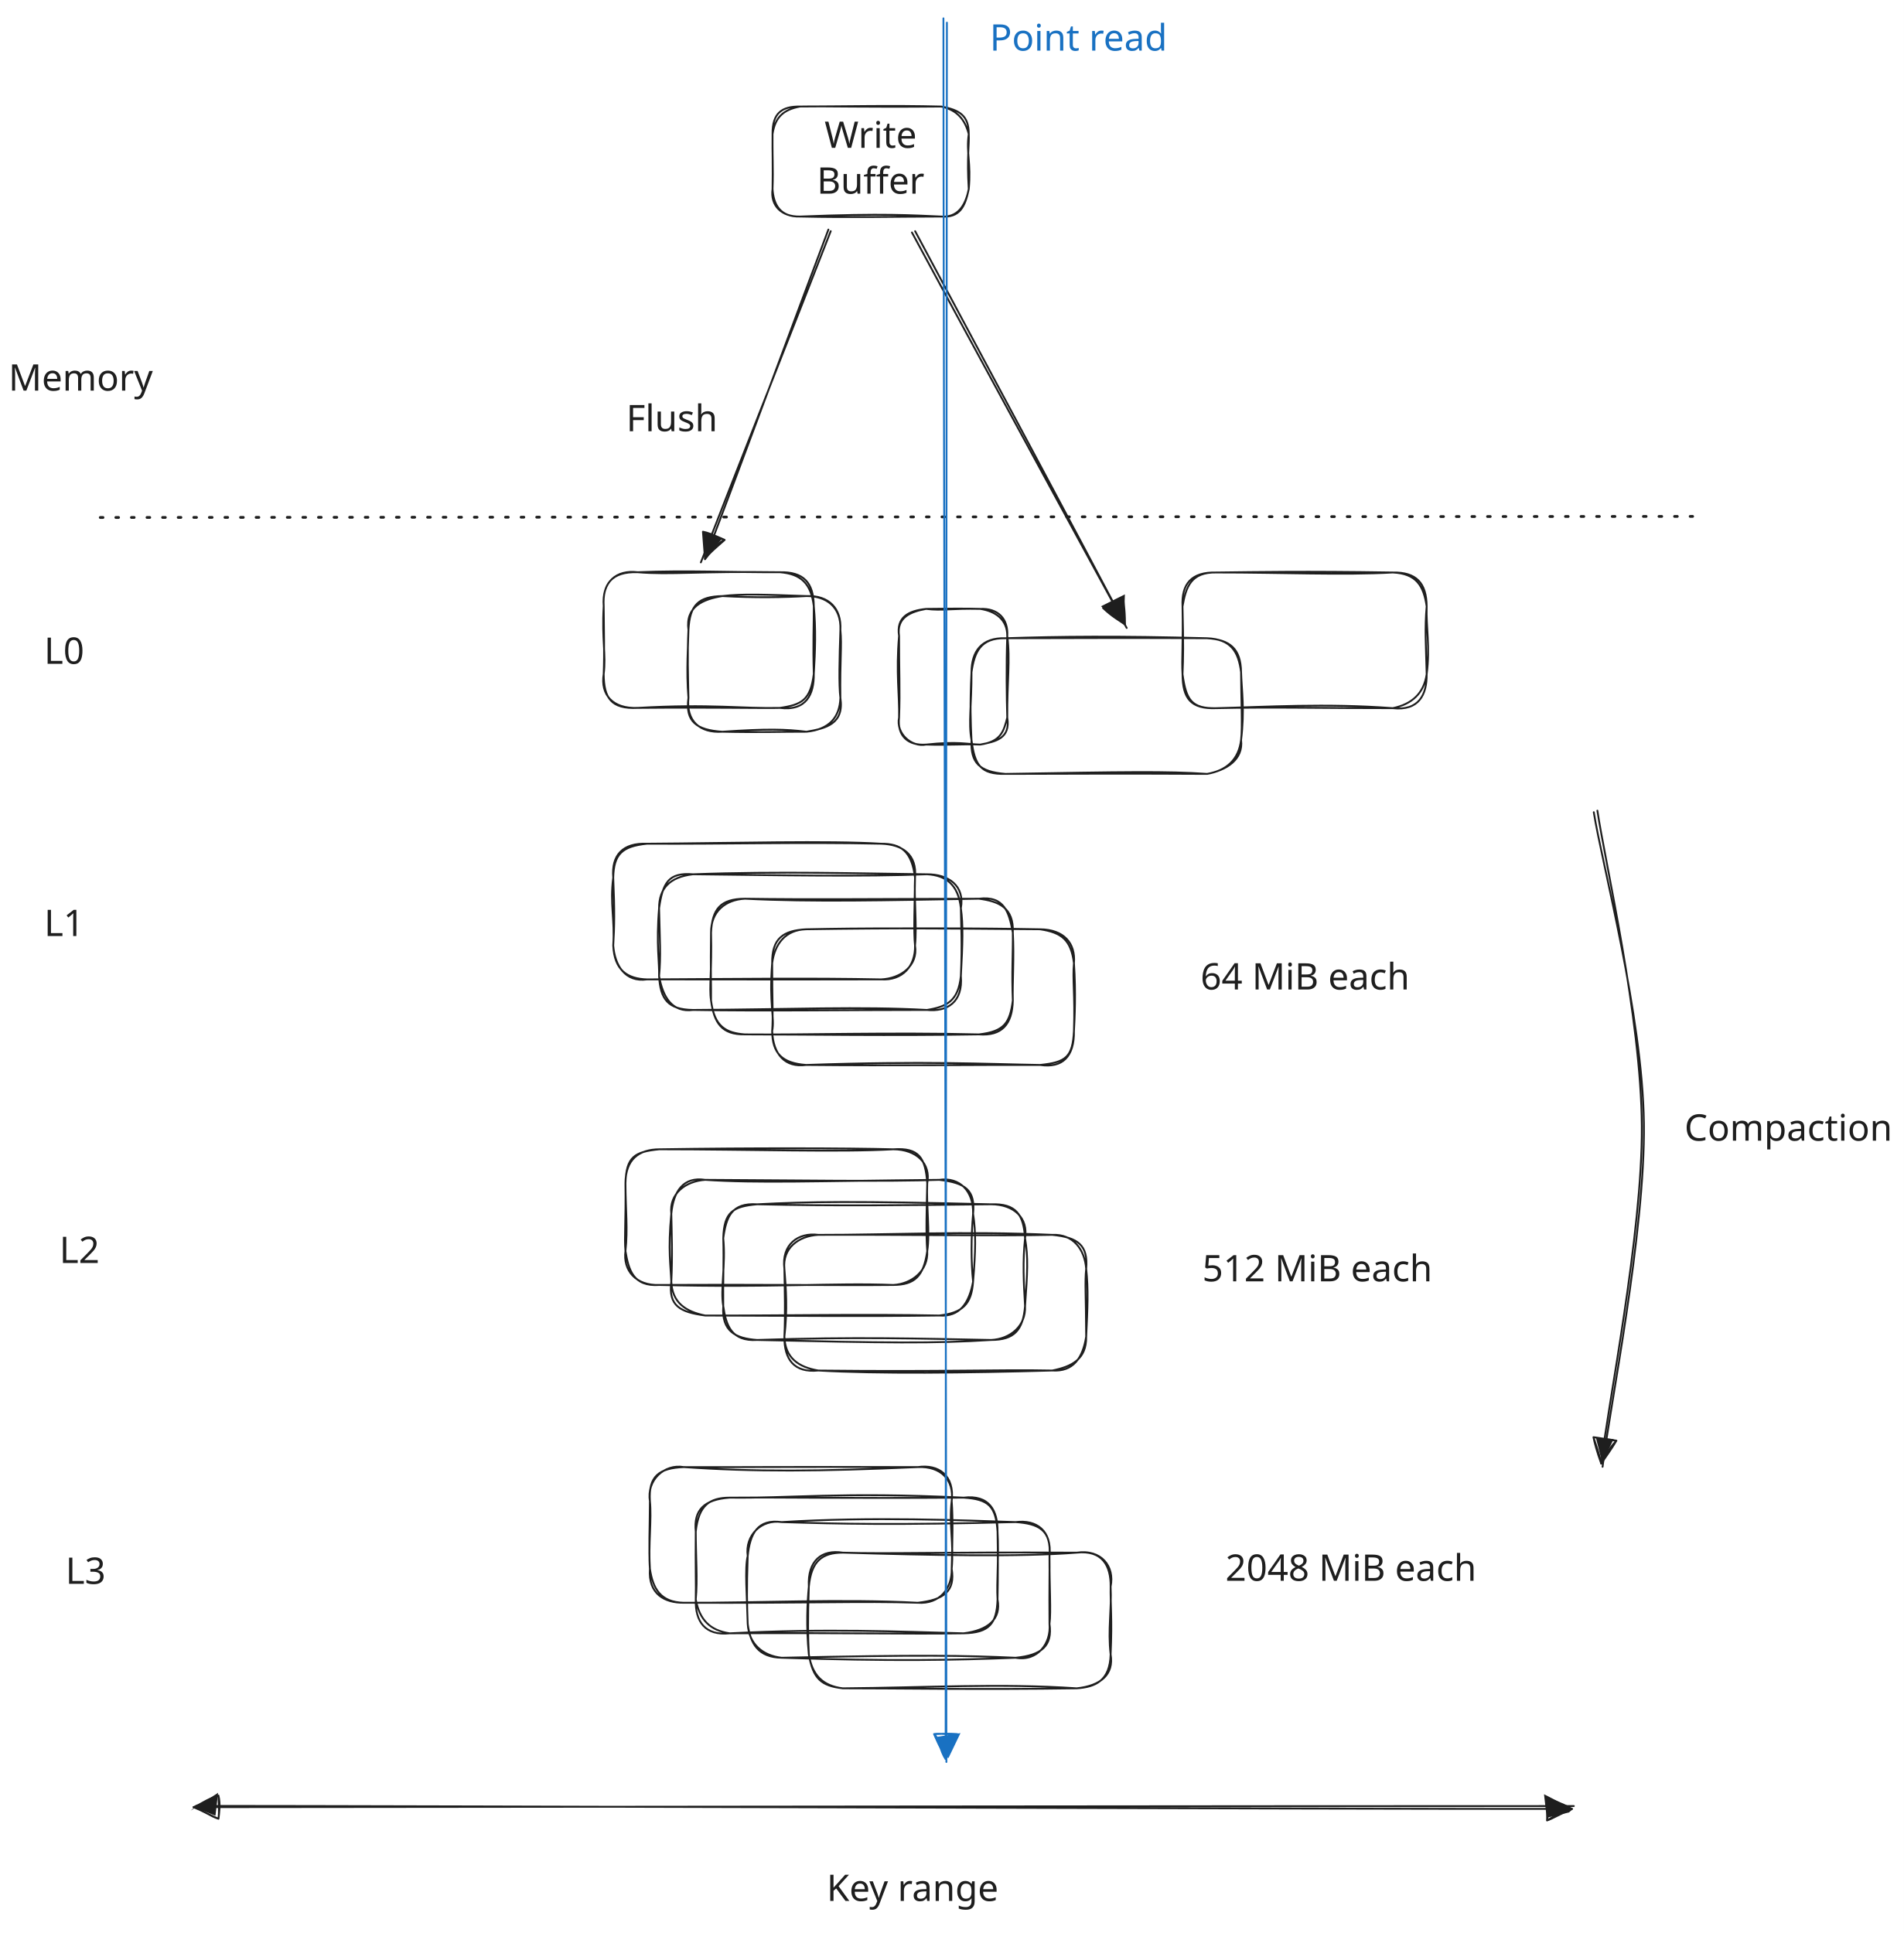
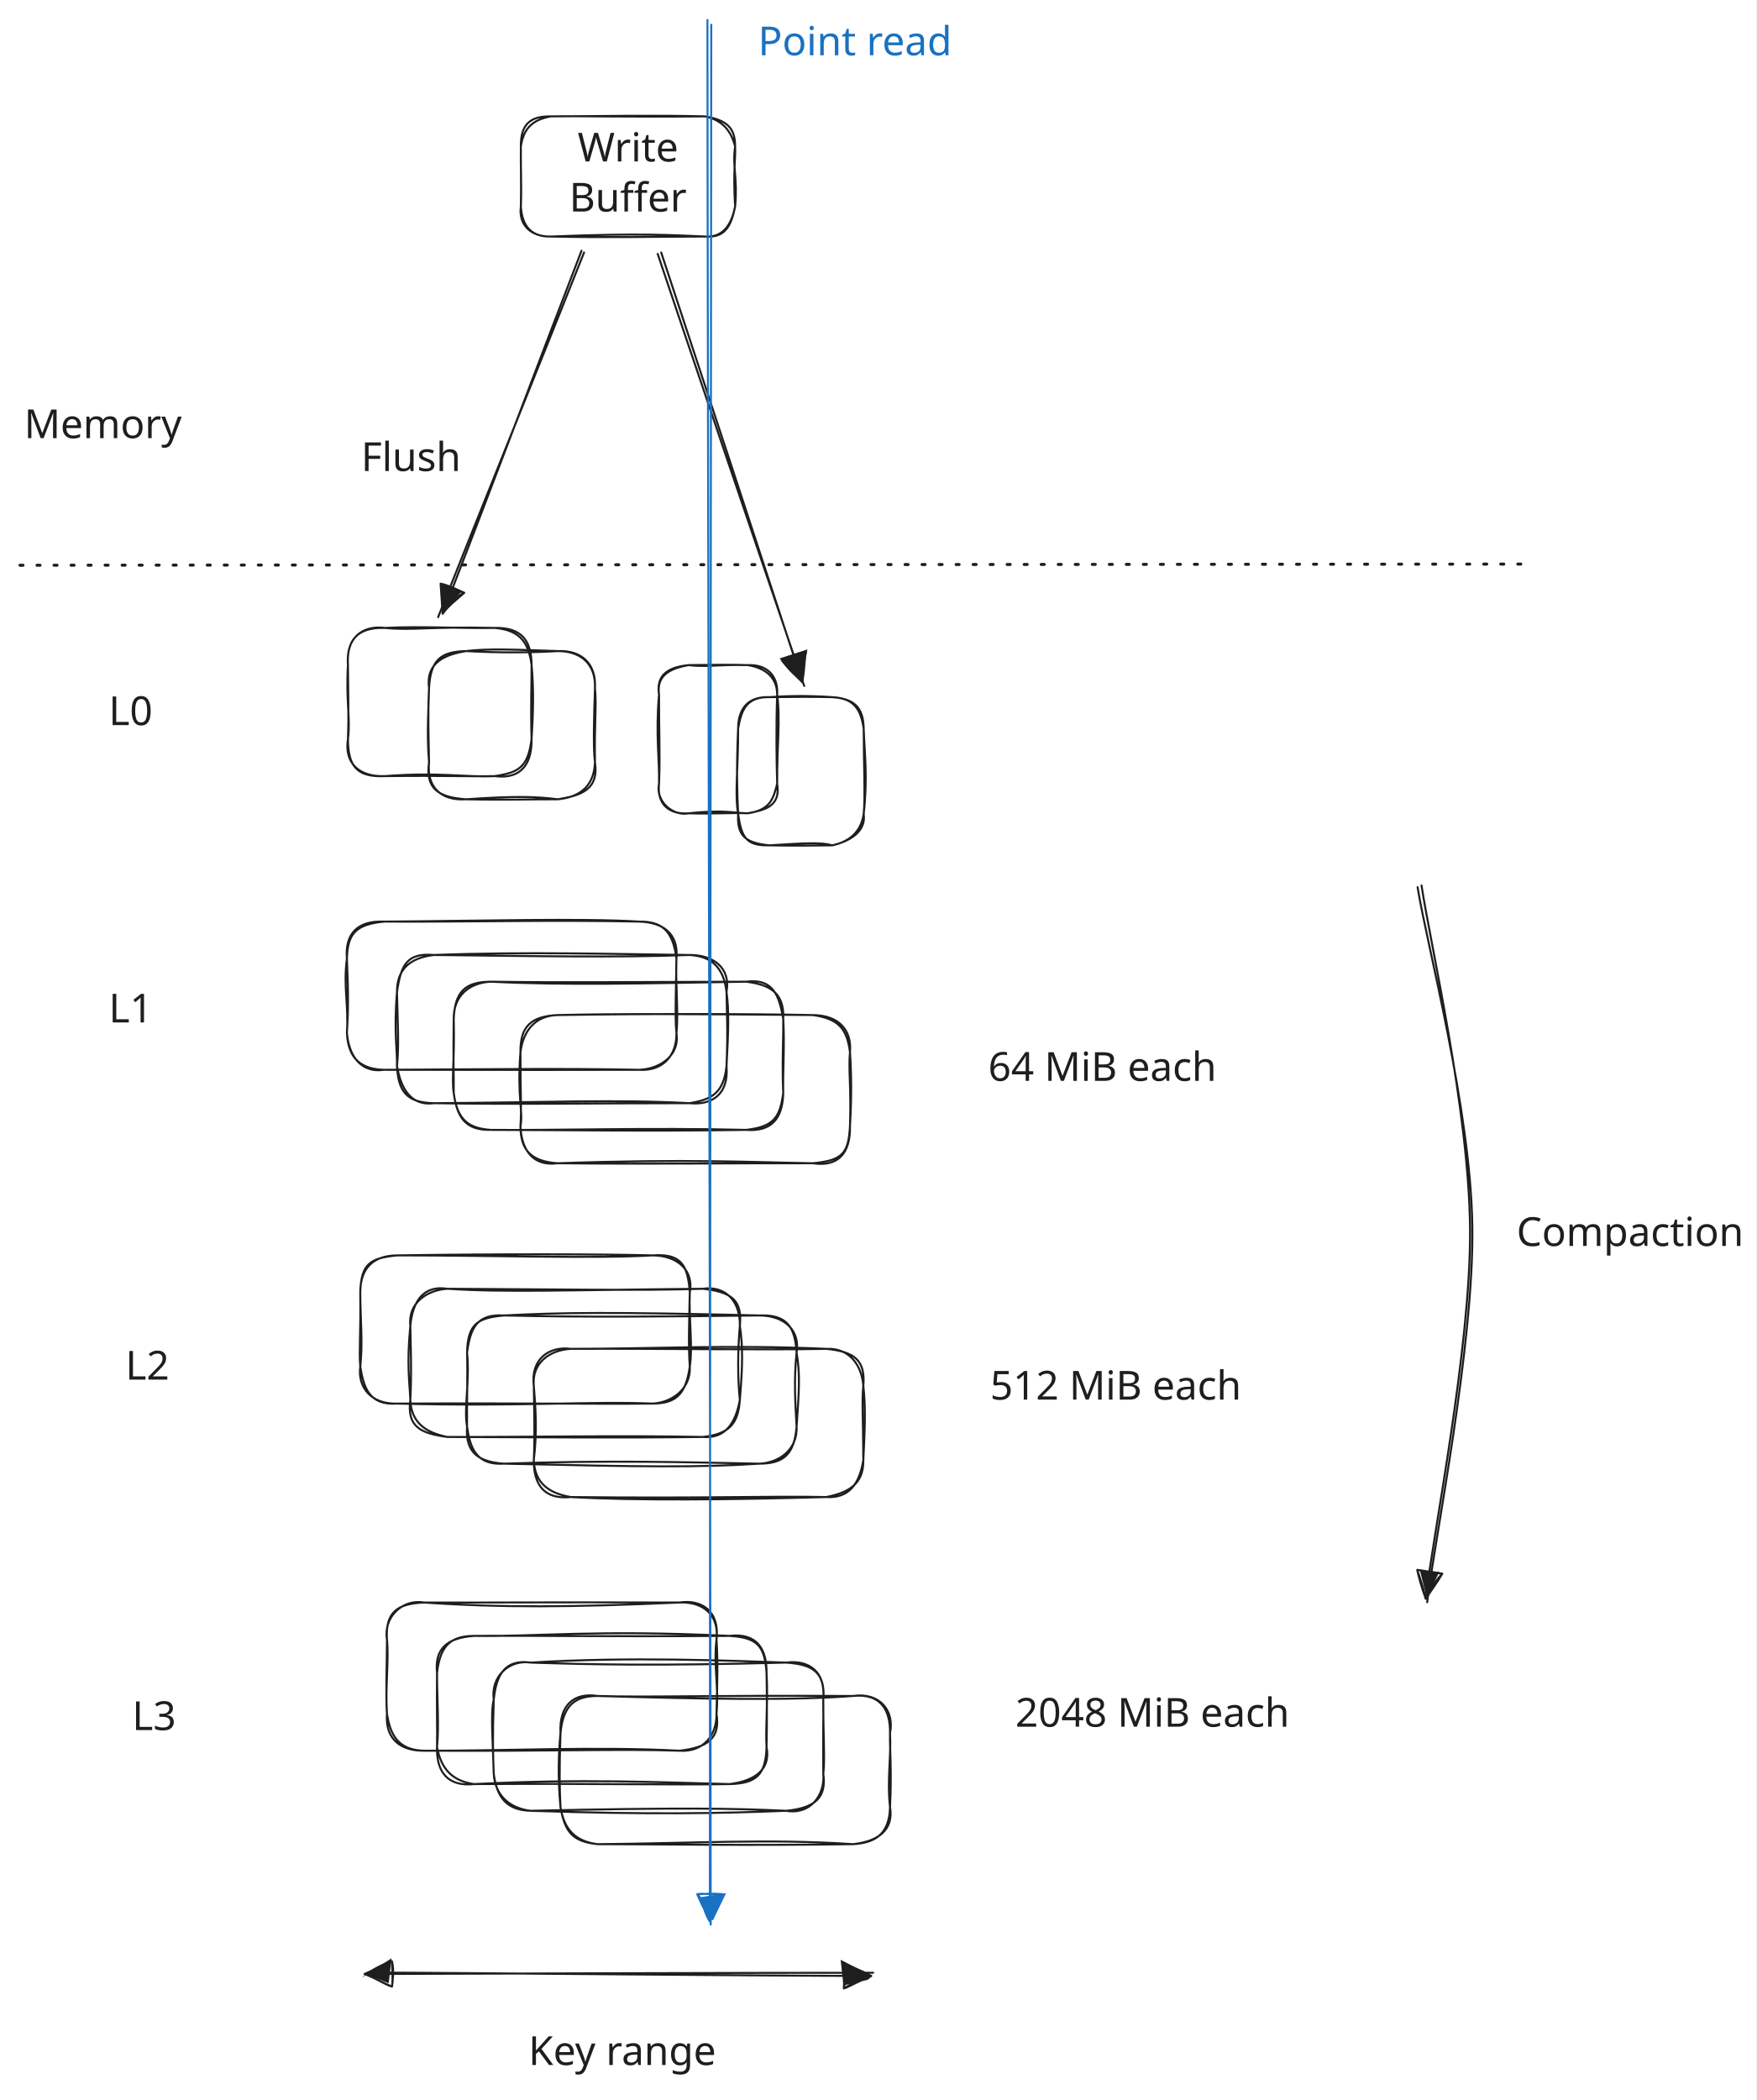
- <svg xmlns="http://www.w3.org/2000/svg" version="1.1" viewBox="0 0 1038.226 1054.307" width="1038.226" height="1054.307">
+ <svg xmlns="http://www.w3.org/2000/svg" version="1.1" viewBox="0 0 877.073 1048.593" width="877.073" height="1048.593">
  <defs>
    <style class="style-fonts">
      @font-face {
        font-family: "Virgil";
        src: url("https://excalidraw.com/Virgil.woff2");
      }
      @font-face {
        font-family: "Cascadia";
        src: url("https://excalidraw.com/Cascadia.woff2");
      }
      @font-face {
        font-family: "Assistant";
        src: url("https://excalidraw.com/Assistant-Regular.woff2");
      }
    </style>
  </defs>
-   <rect x="0" y="0" width="1038.226" height="1054.307" fill="#ffffff" />
-   <g stroke-linecap="round" transform="translate(329.2043 312.1067) rotate(0 57.28571 37)">
-     <path d="M18.5 0 C36.64 1.51, 51.37 -0.65, 96.07 0 M18.5 0 C45.37 -1.12, 71.03 0.14, 96.07 0 M96.07 0 C107.65 0.96, 113.04 6.14, 114.57 18.5 M96.07 0 C109.02 -0.3, 114.48 5.66, 114.57 18.5 M114.57 18.5 C115.74 30.75, 115.36 42.83, 114.57 55.5 M114.57 18.5 C114.6 28.64, 114.06 39.65, 114.57 55.5 M114.57 55.5 C112.75 69.73, 108.03 72.25, 96.07 74 M114.57 55.5 C114.74 66.45, 110.57 75.85, 96.07 74 M96.07 74 C76.15 74.52, 58.63 71.68, 18.5 74 M96.07 74 C79.56 74.23, 62.09 73.62, 18.5 74 M18.5 74 C4.98 74.55, -1.85 66.89, 0 55.5 M18.5 74 C4.06 74.72, 0.08 68.66, 0 55.5 M0 55.5 C1.37 44.88, -1.08 36.99, 0 18.5 M0 55.5 C0.46 43.18, 0.09 32.67, 0 18.5 M0 18.5 C-1.1 5.25, 6.9 -1.46, 18.5 0 M0 18.5 C-0.71 6.43, 4.42 -0.45, 18.5 0" stroke="#1e1e1e" stroke-width="1" fill="none" />
+   <rect x="0" y="0" width="877.073" height="1048.593" fill="#ffffff" />
+   <g stroke-linecap="round" transform="translate(173.7663 313.5353) rotate(0 45.85714 37)">
+     <path d="M18.5 0 C31.76 1.38, 41.62 -0.77, 73.21 0 M18.5 0 C37.6 -0.94, 55.49 0.33, 73.21 0 M73.21 0 C84.79 0.96, 90.18 6.14, 91.71 18.5 M73.21 0 C86.17 -0.3, 91.62 5.66, 91.71 18.5 M91.71 18.5 C92.88 30.75, 92.5 42.83, 91.71 55.5 M91.71 18.5 C91.75 28.64, 91.2 39.65, 91.71 55.5 M91.71 55.5 C89.89 69.73, 85.18 72.25, 73.21 74 M91.71 55.5 C91.89 66.45, 87.71 75.85, 73.21 74 M73.21 74 C58.61 74.72, 46.4 71.87, 18.5 74 M73.21 74 C61.59 74.28, 49.01 73.67, 18.5 74 M18.5 74 C4.98 74.55, -1.85 66.89, 0 55.5 M18.5 74 C4.06 74.72, 0.08 68.66, 0 55.5 M0 55.5 C1.37 44.88, -1.08 36.99, 0 18.5 M0 55.5 C0.46 43.18, 0.09 32.67, 0 18.5 M0 18.5 C-1.1 5.25, 6.9 -1.46, 18.5 0 M0 18.5 C-0.71 6.43, 4.42 -0.45, 18.5 0" stroke="#1e1e1e" stroke-width="1" fill="none" />
  </g>
-   <g stroke-linecap="round" transform="translate(375.4185 325.1067) rotate(0 41.42857 37)">
+   <g stroke-linecap="round" transform="translate(214.2663 325.1067) rotate(0 41.42857 37)">
    <path d="M18.5 0 C29.49 -1.32, 41.76 -0.79, 64.36 0 M18.5 0 C35.68 0.99, 52.89 0.71, 64.36 0 M64.36 0 C75.16 -0.03, 83.39 5.9, 82.86 18.5 M64.36 0 C76.6 -0.51, 83.56 6.76, 82.86 18.5 M82.86 18.5 C83.75 26.81, 82.54 35.47, 82.86 55.5 M82.86 18.5 C82.34 33.83, 81.95 48.42, 82.86 55.5 M82.86 55.5 C82.49 66.08, 76.84 72.79, 64.36 74 M82.86 55.5 C85.02 69.68, 75.14 72.16, 64.36 74 M64.36 74 C53.08 72.6, 42.84 72.32, 18.5 74 M64.36 74 C50.76 73.96, 38.17 74.46, 18.5 74 M18.5 74 C4.32 73.06, -1.83 68.46, 0 55.5 M18.5 74 C6.25 74.83, -1.31 68.16, 0 55.5 M0 55.5 C-1.29 40.7, -0.07 25.92, 0 18.5 M0 55.5 C-0.2 43.88, -0.65 31.61, 0 18.5 M0 18.5 C0.73 4.71, 5.55 0.23, 18.5 0 M0 18.5 C-1.74 5.71, 8.01 1.72, 18.5 0" stroke="#1e1e1e" stroke-width="1" fill="none" />
  </g>
-   <g stroke-linecap="round" transform="translate(644.8471 312.2495) rotate(0 66.57143 37)">
-     <path d="M18.5 0 C53.35 -0.03, 88.18 1.52, 114.64 0 M18.5 0 C42.08 -0.25, 65.64 -0.74, 114.64 0 M114.64 0 C127.51 -0.26, 133.06 5.73, 133.14 18.5 M114.64 0 C127.68 0.6, 131.5 7.4, 133.14 18.5 M133.14 18.5 C132.76 29.69, 135.1 40.78, 133.14 55.5 M133.14 18.5 C132.04 30.51, 132.76 39.74, 133.14 55.5 M133.14 55.5 C133.29 66.63, 128.86 75.61, 114.64 74 M133.14 55.5 C131.59 65.99, 125.04 71.83, 114.64 74 M114.64 74 C78.42 71.25, 45.22 73.35, 18.5 74 M114.64 74 C81.39 74.07, 48.4 73.32, 18.5 74 M18.5 74 C4.33 74.63, 0.07 68.56, 0 55.5 M18.5 74 C4.86 74.33, 1.98 69.47, 0 55.5 M0 55.5 C0.39 46.4, 0.52 39.85, 0 18.5 M0 55.5 C-0.51 47.13, 0.4 38.94, 0 18.5 M0 18.5 C-0.62 6.4, 4.65 -0.4, 18.5 0 M0 18.5 C1.85 7.89, 4.56 -0.27, 18.5 0" stroke="#1e1e1e" stroke-width="1" fill="none" />
-   </g>
-   <g stroke-linecap="round" transform="translate(490.2757 332.1067) rotate(0 29.5 37)">
+   <g stroke-linecap="round" transform="translate(329.1235 332.1067) rotate(0 29.5 37)">
    <path d="M14.75 0 C23.6 1.09, 28.26 -0.34, 44.25 0 M14.75 0 C25.07 -0.15, 37.19 -0.27, 44.25 0 M44.25 0 C54 -0.44, 59.62 5.43, 59 14.75 M44.25 0 C52.44 1.23, 59.01 5.71, 59 14.75 M59 14.75 C60.72 27.82, 58.86 39.77, 59 59.25 M59 14.75 C58.41 31, 58.67 48.4, 59 59.25 M59 59.25 C60.88 70.69, 52.73 72.4, 44.25 74 M59 59.25 C57.06 66.92, 55.44 72.42, 44.25 74 M44.25 74 C37.44 73.87, 32.27 72.1, 14.75 74 M44.25 74 C35.12 73.61, 26.92 74.4, 14.75 74 M14.75 74 C4.99 74.72, -1.14 69.37, 0 59.25 M14.75 74 C6.9 75.63, -1.87 67.91, 0 59.25 M0 59.25 C0.29 47.59, -1.77 34.66, 0 14.75 M0 59.25 C0.61 44.76, -0.07 31.85, 0 14.75 M0 14.75 C-1.51 4.52, 6.52 1.5, 14.75 0 M0 14.75 C-1.61 4.64, 4.93 1.01, 14.75 0" stroke="#1e1e1e" stroke-width="1" fill="none" />
  </g>
-   <g stroke-linecap="round" transform="translate(529.7757 348.1067) rotate(0 73.5 37)">
-     <path d="M18.5 0 C47.5 -0.97, 80.04 -1.31, 128.5 0 M18.5 0 C57.04 -0.12, 95 -0.21, 128.5 0 M128.5 0 C141.45 0.52, 145.57 7.24, 147 18.5 M128.5 0 C140.85 0.79, 146.84 5.58, 147 18.5 M147 18.5 C147.32 28.68, 149.04 39.14, 147 55.5 M147 18.5 C147.01 32.51, 147.87 48.53, 147 55.5 M147 55.5 C145.65 66.23, 139.15 72.12, 128.5 74 M147 55.5 C148.35 66.25, 138.91 72.02, 128.5 74 M128.5 74 C107.02 72.48, 83.52 72.9, 18.5 74 M128.5 74 C91.54 73.8, 56.45 73.84, 18.5 74 M18.5 74 C5.03 74.29, 1.72 69.25, 0 55.5 M18.5 74 C4.3 72.82, -0.6 68.06, 0 55.5 M0 55.5 C-1.78 46.07, 0.12 35.93, 0 18.5 M0 55.5 C-0.44 46.2, -0.89 36.48, 0 18.5 M0 18.5 C1.61 7.67, 4.77 -0.24, 18.5 0 M0 18.5 C0.02 7.18, 5.51 -0.47, 18.5 0" stroke="#1e1e1e" stroke-width="1" fill="none" />
+   <g stroke-linecap="round" transform="translate(368.6235 348.1067) rotate(0 31.35714 37)">
+     <path d="M15.68 0 C23.22 -0.57, 34.31 -0.92, 47.04 0 M15.68 0 C26.86 -0.13, 37.46 -0.22, 47.04 0 M47.04 0 C58.1 0.52, 61.28 6.3, 62.71 15.68 M47.04 0 C57.5 0.79, 62.55 4.64, 62.71 15.68 M62.71 15.68 C63.08 27.57, 64.8 39.74, 62.71 58.32 M62.71 15.68 C62.71 31.92, 63.58 50.16, 62.71 58.32 M62.71 58.32 C61.36 67.17, 55.8 72.12, 47.04 74 M62.71 58.32 C64.07 67.19, 55.57 72.02, 47.04 74 M47.04 74 C41.48 72.42, 33.9 72.84, 15.68 74 M47.04 74 C35.84 74.17, 26.52 74.21, 15.68 74 M15.68 74 C4.09 74.29, 1.72 70.19, 0 58.32 M15.68 74 C3.36 72.82, -0.6 69, 0 58.32 M0 58.32 C-1.79 47.48, 0.11 35.93, 0 15.68 M0 58.32 C-0.47 47.59, -0.91 36.43, 0 15.68 M0 15.68 C1.61 6.73, 3.83 -0.24, 15.68 0 M0 15.68 C0.02 6.24, 4.57 -0.47, 15.68 0" stroke="#1e1e1e" stroke-width="1" fill="none" />
  </g>
-   <g transform="translate(22.11997 344.5353) rotate(0 12.87 12.5)">
+   <g transform="translate(52.39634 344.5353) rotate(0 12.87 12.5)">
    <text x="12.87" y="17.52" font-family="Virgil, Segoe UI Emoji" font-size="20px" fill="#1e1e1e" text-anchor="middle" style="white-space: pre;" direction="ltr" dominant-baseline="alphabetic">L0</text>
  </g>
  <g stroke-linecap="round">
-     <g transform="translate(55.12423 281.6781) rotate(0 434.4086 0)">
-       <path d="M-0.46 0.57 C144.24 0.42, 722.96 0.11, 867.9 -0.02" stroke="#1e1e1e" stroke-width="1.5" fill="none" stroke-dasharray="1.5 7" />
+     <g transform="translate(10.45502 281.6781) rotate(0 376.1671 0)">
+       <path d="M-0.46 0.57 C124.82 0.42, 625.89 0.11, 751.41 -0.02" stroke="#1e1e1e" stroke-width="1.5" fill="none" stroke-dasharray="1.5 7" />
    </g>
  </g>
  <mask />
-   <g transform="translate(10 195.5353) rotate(0 33.98997 12.5)">
+   <g transform="translate(17.41922 201.2495) rotate(0 33.98997 12.5)">
    <text x="33.99" y="17.52" font-family="Virgil, Segoe UI Emoji" font-size="20px" fill="#1e1e1e" text-anchor="middle" style="white-space: pre;" direction="ltr" dominant-baseline="alphabetic">Memory</text>
  </g>
-   <g stroke-linecap="round" transform="translate(421.2757 58.10669) rotate(0 53.5 30)">
+   <g stroke-linecap="round" transform="translate(260.1235 58.10669) rotate(0 53.5 30)">
    <path d="M15 0 C31.93 -0.29, 48.94 0.41, 92 0 M15 0 C40.1 -0.07, 65.12 -0.67, 92 0 M92 0 C102.07 1.83, 107.04 4.98, 107 15 M92 0 C100.79 1.95, 104.9 7.18, 107 15 M107 15 C105.53 25.33, 108.35 30.54, 107 45 M107 15 C107.34 20.9, 105.91 27.33, 107 45 M107 45 C105.05 54.58, 102.15 60.79, 92 60 M107 45 C105.15 54.5, 100.64 60.64, 92 60 M92 60 C76.66 59.36, 60.78 58.16, 15 60 M92 60 C66.98 60.04, 43.32 60.64, 15 60 M15 60 C3.99 60.33, 0.54 53.28, 0 45 M15 60 C4.78 60.21, -1.26 53.95, 0 45 M0 45 C0.45 33.39, -0.18 26.41, 0 15 M0 45 C0.22 34.19, -0.08 22.3, 0 15 M0 15 C-0.14 3.53, 5.13 -0.15, 15 0 M0 15 C1.4 5.94, 5.77 1.72, 15 0" stroke="#1e1e1e" stroke-width="1" fill="none" />
  </g>
-   <g transform="translate(442.3357 63.10669) rotate(0 32.43996 25)">
+   <g transform="translate(281.1835 63.10669) rotate(0 32.43996 25)">
    <text x="32.44" y="17.52" font-family="Virgil, Segoe UI Emoji" font-size="20px" fill="#1e1e1e" text-anchor="middle" style="white-space: pre;" direction="ltr" dominant-baseline="alphabetic">Write </text>
    <text x="32.44" y="42.52" font-family="Virgil, Segoe UI Emoji" font-size="20px" fill="#1e1e1e" text-anchor="middle" style="white-space: pre;" direction="ltr" dominant-baseline="alphabetic">Buffer</text>
  </g>
  <g stroke-linecap="round">
-     <g transform="translate(452.6408 125.7734) rotate(0 -34.79548 90.16667)">
-       <path d="M0.37 0.31 C-11.36 30.52, -58.79 150.9, -70.45 180.98 M-0.9 -0.57 C-12.25 29.31, -56.61 149.32, -68.19 179.19" stroke="#1e1e1e" stroke-width="1" fill="none" />
+     <g transform="translate(291.3153 125.7734) rotate(0 -35.83001 90.88095)">
+       <path d="M0.37 0.31 C-11.71 30.76, -60.52 152.09, -72.52 182.4 M-0.9 -0.57 C-12.59 29.55, -58.34 150.52, -70.26 180.62" stroke="#1e1e1e" stroke-width="1" fill="none" />
    </g>
-     <g transform="translate(452.6408 125.7734) rotate(0 -34.79548 90.16667)">
-       <path d="M-67.65 177.47 L-69.51 164.42 L-58.56 167.8 L-67.46 177.73" stroke="none" stroke-width="0" fill="#1e1e1e" fill-rule="evenodd" />
-       <path d="M-68.19 179.19 C-68.1 173.69, -68.02 170.35, -69.32 164.23 M-68.19 179.19 C-68.53 174.87, -68.92 169.17, -69.32 164.23 M-69.32 164.23 C-65.14 165.21, -64.52 166.65, -57.46 168.71 M-69.32 164.23 C-66.86 164.7, -64.13 165.69, -57.46 168.71 M-57.46 168.71 C-62.67 170.92, -65.55 176.26, -68.19 179.19 M-57.46 168.71 C-61.63 172.45, -65.53 175.45, -68.19 179.19 M-68.19 179.19 C-68.19 179.19, -68.19 179.19, -68.19 179.19 M-68.19 179.19 C-68.19 179.19, -68.19 179.19, -68.19 179.19" stroke="#1e1e1e" stroke-width="1" fill="none" />
+     <g transform="translate(291.3153 125.7734) rotate(0 -35.83001 90.88095)">
+       <path d="M-69.72 178.9 L-71.47 165.84 L-60.55 169.31 L-69.53 179.16" stroke="none" stroke-width="0" fill="#1e1e1e" fill-rule="evenodd" />
+       <path d="M-70.26 180.62 C-70.14 175.12, -70.03 171.78, -71.28 165.65 M-70.26 180.62 C-70.56 176.3, -70.92 170.6, -71.28 165.65 M-71.28 165.65 C-67.11 166.66, -66.49 168.12, -59.45 170.22 M-71.28 165.65 C-68.83 166.14, -66.1 167.15, -59.45 170.22 M-59.45 170.22 C-64.69 172.4, -67.59 177.71, -70.26 180.62 M-59.45 170.22 C-63.65 173.94, -67.57 176.91, -70.26 180.62 M-70.26 180.62 C-70.26 180.62, -70.26 180.62, -70.26 180.62 M-70.26 180.62 C-70.26 180.62, -70.26 180.62, -70.26 180.62" stroke="#1e1e1e" stroke-width="1" fill="none" />
    </g>
  </g>
  <mask />
  <g stroke-linecap="round">
-     <g transform="translate(498.1499 126.1564) rotate(0 58.12764 107.9751)">
-       <path d="M-0.86 0.64 C18.46 36.65, 96.76 180.53, 116.26 216.36 M0.89 -0.07 C20.02 35.55, 96.24 178.32, 115.32 214.46" stroke="#1e1e1e" stroke-width="1" fill="none" />
+     <g transform="translate(329.318 126.1564) rotate(0 36.15774 107.9751)">
+       <path d="M-0.86 0.64 C11.13 36.65, 60.14 180.53, 72.32 216.36 M0.89 -0.07 C12.69 35.55, 59.62 178.32, 71.38 214.46" stroke="#1e1e1e" stroke-width="1" fill="none" />
    </g>
-     <g transform="translate(498.1499 126.1564) rotate(0 58.12764 107.9751)">
-       <path d="M115.13 214.64 L102.24 204.52 L115.27 198.02 L114.7 214.69" stroke="none" stroke-width="0" fill="#1e1e1e" fill-rule="evenodd" />
-       <path d="M115.32 214.46 C112.14 211.39, 107.89 208.29, 103.34 205.43 M115.32 214.46 C112.04 212.08, 108.35 210.25, 103.34 205.43 M103.34 205.43 C104.51 204.3, 107.2 204.16, 114.54 199.48 M103.34 205.43 C107.11 202.66, 112.27 200.56, 114.54 199.48 M114.54 199.48 C114.26 202.85, 115.34 204.77, 115.32 214.46 M114.54 199.48 C113.97 203.29, 114.19 208.05, 115.32 214.46 M115.32 214.46 C115.32 214.46, 115.32 214.46, 115.32 214.46 M115.32 214.46 C115.32 214.46, 115.32 214.46, 115.32 214.46" stroke="#1e1e1e" stroke-width="1" fill="none" />
+     <g transform="translate(329.318 126.1564) rotate(0 36.15774 107.9751)">
+       <path d="M71.19 214.64 L60.03 202.6 L73.91 198.11 L70.76 214.69" stroke="none" stroke-width="0" fill="#1e1e1e" fill-rule="evenodd" />
+       <path d="M71.38 214.46 C68.76 210.77, 65.08 207.04, 61.12 203.51 M71.38 214.46 C68.58 211.54, 65.35 209.18, 61.12 203.51 M61.12 203.51 C62.49 202.81, 65.36 203.08, 73.17 199.57 M61.12 203.51 C65.2 201.51, 70.69 200.17, 73.17 199.57 M73.17 199.57 C72.34 202.89, 72.86 204.79, 71.38 214.46 M73.17 199.57 C71.89 203.36, 71.4 208.1, 71.38 214.46 M71.38 214.46 C71.38 214.46, 71.38 214.46, 71.38 214.46 M71.38 214.46 C71.38 214.46, 71.38 214.46, 71.38 214.46" stroke="#1e1e1e" stroke-width="1" fill="none" />
    </g>
  </g>
  <mask />
-   <g transform="translate(341.9986 217.6781) rotate(0 24.41998 12.5)">
+   <g transform="translate(180.8464 217.6781) rotate(0 24.41998 12.5)">
    <text x="24.42" y="17.52" font-family="Virgil, Segoe UI Emoji" font-size="20px" fill="#1e1e1e" text-anchor="middle" style="white-space: pre;" direction="ltr" dominant-baseline="alphabetic">Flush</text>
  </g>
-   <g transform="translate(26.32389 493.0174) rotate(0 8.699997 12.5)">
+   <g transform="translate(56.60026 493.0174) rotate(0 8.699997 12.5)">
    <text x="8.7" y="17.52" font-family="Virgil, Segoe UI Emoji" font-size="20px" fill="#1e1e1e" text-anchor="middle" style="white-space: pre;" direction="ltr" dominant-baseline="alphabetic">L1</text>
  </g>
-   <g stroke-linecap="round" transform="translate(334.4048 460.1841) rotate(0 82.28571 37)">
+   <g stroke-linecap="round" transform="translate(173.2526 460.1841) rotate(0 82.28571 37)">
    <path d="M18.5 0 C66.09 -0.32, 117.59 -1.78, 146.07 0 M18.5 0 C60.98 0.24, 101.78 -0.94, 146.07 0 M146.07 0 C157.71 0.38, 165.75 5.83, 164.57 18.5 M146.07 0 C156.96 -0.09, 162.79 4.14, 164.57 18.5 M164.57 18.5 C164 30.88, 165.68 44.77, 164.57 55.5 M164.57 18.5 C164.42 32.64, 163.72 47.93, 164.57 55.5 M164.57 55.5 C164.82 66.88, 157.69 74.76, 146.07 74 M164.57 55.5 C166.36 66.48, 156.9 73.5, 146.07 74 M146.07 74 C117.05 74.07, 88.57 74.11, 18.5 74 M146.07 74 C107.68 73.22, 70.53 73.74, 18.5 74 M18.5 74 C7.81 73.69, 0.59 69.12, 0 55.5 M18.5 74 C6.43 75.77, 0.84 66.27, 0 55.5 M0 55.5 C0.95 41.4, -1.88 32.69, 0 18.5 M0 55.5 C0.64 45.26, 0.8 36.79, 0 18.5 M0 18.5 C-1.06 6.18, 5.2 -0.55, 18.5 0 M0 18.5 C0.31 5.72, 4.75 1.39, 18.5 0" stroke="#1e1e1e" stroke-width="1" fill="none" />
  </g>
-   <g stroke-linecap="round" transform="translate(359.4048 476.8507) rotate(0 82.28571 37)">
+   <g stroke-linecap="round" transform="translate(198.2526 476.8507) rotate(0 82.28571 37)">
    <path d="M18.5 0 C66.27 0.53, 111.45 1.38, 146.07 0 M18.5 0 C64.83 -1.75, 111.11 -0.4, 146.07 0 M146.07 0 C156.57 0.56, 163.17 5.77, 164.57 18.5 M146.07 0 C157.87 -0.07, 166.82 6.29, 164.57 18.5 M164.57 18.5 C165.86 27.59, 165.57 37.5, 164.57 55.5 M164.57 18.5 C164.65 27.04, 165.38 37.58, 164.57 55.5 M164.57 55.5 C163.15 69.2, 156.9 72.22, 146.07 74 M164.57 55.5 C165.81 69.68, 157.19 75.15, 146.07 74 M146.07 74 C100.76 73.98, 58.6 74.7, 18.5 74 M146.07 74 C109.23 71.97, 73.21 73.69, 18.5 74 M18.5 74 C4.56 73.77, 0.67 67.92, 0 55.5 M18.5 74 C7.14 75.53, 2.05 67, 0 55.5 M0 55.5 C0.27 48.79, -1.66 38.22, 0 18.5 M0 55.5 C1.06 44.77, 0.38 35.23, 0 18.5 M0 18.5 C-0.05 8.02, 5.51 1.5, 18.5 0 M0 18.5 C2.04 4.72, 4.98 -1.12, 18.5 0" stroke="#1e1e1e" stroke-width="1" fill="none" />
  </g>
-   <g stroke-linecap="round" transform="translate(387.7382 490.1841) rotate(0 82.28571 37)">
+   <g stroke-linecap="round" transform="translate(226.586 490.1841) rotate(0 82.28571 37)">
    <path d="M18.5 0 C55.6 1.87, 94.98 0.86, 146.07 0 M18.5 0 C52.74 0.51, 87.4 0.15, 146.07 0 M146.07 0 C156.74 1.38, 165.23 4.75, 164.57 18.5 M146.07 0 C159.98 -1.74, 162.52 7.4, 164.57 18.5 M164.57 18.5 C165.35 31.86, 164.29 45.81, 164.57 55.5 M164.57 18.5 C164.7 29.78, 163.9 40.34, 164.57 55.5 M164.57 55.5 C162.94 67.49, 160.2 72.39, 146.07 74 M164.57 55.5 C164.31 68.6, 158.5 74.97, 146.07 74 M146.07 74 C97.8 74.79, 54.28 74.04, 18.5 74 M146.07 74 C97.73 72.82, 50.26 74.32, 18.5 74 M18.5 74 C5.8 74.23, 1.64 67.78, 0 55.5 M18.5 74 C8.29 73.25, 1.73 69.87, 0 55.5 M0 55.5 C-1.11 48.22, 0.53 39.28, 0 18.5 M0 55.5 C0.12 47.75, -0.32 38.73, 0 18.5 M0 18.5 C0.64 5.48, 5.18 0.06, 18.5 0 M0 18.5 C-0.1 7.07, 7.74 0.55, 18.5 0" stroke="#1e1e1e" stroke-width="1" fill="none" />
  </g>
-   <g stroke-linecap="round" transform="translate(421.0715 506.8507) rotate(0 82.28571 37)">
+   <g stroke-linecap="round" transform="translate(259.9193 506.8507) rotate(0 82.28571 37)">
    <path d="M18.5 0 C49.35 -0.71, 80.78 -0.58, 146.07 0 M18.5 0 C66.45 -0.75, 113.68 -0.62, 146.07 0 M146.07 0 C158.06 1.8, 162.96 5.94, 164.57 18.5 M146.07 0 C159.18 0.1, 165.54 7.69, 164.57 18.5 M164.57 18.5 C165.69 34.57, 164.94 48.83, 164.57 55.5 M164.57 18.5 C163.73 27.54, 165.23 35.24, 164.57 55.5 M164.57 55.5 C164.8 69.47, 158.35 75.85, 146.07 74 M164.57 55.5 C163.82 69.56, 160.44 72.55, 146.07 74 M146.07 74 C115.86 73.51, 83.97 71.73, 18.5 74 M146.07 74 C107.76 73.89, 68.17 74.5, 18.5 74 M18.5 74 C5.48 73.02, 0.06 67.75, 0 55.5 M18.5 74 C7.07 75.58, 0.55 68.37, 0 55.5 M0 55.5 C1.51 48.24, -1.8 41.13, 0 18.5 M0 55.5 C0.61 47.25, -0.03 38.33, 0 18.5 M0 18.5 C-0.2 4.95, 6.02 0.66, 18.5 0 M0 18.5 C1.42 7.71, 7.51 0.29, 18.5 0" stroke="#1e1e1e" stroke-width="1" fill="none" />
  </g>
-   <g transform="translate(30.24723 671.3507) rotate(0 13.10999 12.5)">
+   <g transform="translate(60.5236 671.3507) rotate(0 13.10999 12.5)">
    <text x="13.11" y="17.52" font-family="Virgil, Segoe UI Emoji" font-size="20px" fill="#1e1e1e" text-anchor="middle" style="white-space: pre;" direction="ltr" dominant-baseline="alphabetic">L2</text>
  </g>
-   <g transform="translate(649.6706 522.1841) rotate(0 62.01994 12.5)">
+   <g transform="translate(488.5184 522.1841) rotate(0 62.01994 12.5)">
    <text x="62.02" y="17.52" font-family="Virgil, Segoe UI Emoji" font-size="20px" fill="#1e1e1e" text-anchor="middle" style="white-space: pre;" direction="ltr" dominant-baseline="alphabetic">64 MiB each</text>
  </g>
-   <g transform="translate(653.1273 681.3507) rotate(0 65.22993 12.5)">
+   <g transform="translate(491.9751 681.3507) rotate(0 65.22993 12.5)">
    <text x="65.23" y="17.52" font-family="Virgil, Segoe UI Emoji" font-size="20px" fill="#1e1e1e" text-anchor="middle" style="white-space: pre;" direction="ltr" dominant-baseline="alphabetic">512 MiB each</text>
  </g>
-   <g stroke-linecap="round" transform="translate(341.0715 626.8507) rotate(0 82.28571 37)">
+   <g stroke-linecap="round" transform="translate(179.9193 626.8507) rotate(0 82.28571 37)">
    <path d="M18.5 0 C69.27 -0.79, 121.11 -0.66, 146.07 0 M18.5 0 C68.73 0.02, 117.43 1.68, 146.07 0 M146.07 0 C160.02 -0.98, 163.57 4.5, 164.57 18.5 M146.07 0 C158.73 0.1, 166.66 7.79, 164.57 18.5 M164.57 18.5 C163.99 30.99, 166.17 45.33, 164.57 55.5 M164.57 18.5 C164.27 32.59, 163.78 45.29, 164.57 55.5 M164.57 55.5 C162.59 69.5, 157.56 73.94, 146.07 74 M164.57 55.5 C165.21 66.17, 156.24 73.42, 146.07 74 M146.07 74 C113.93 72.71, 79.9 75.6, 18.5 74 M146.07 74 C115.09 74.32, 84.03 73.69, 18.5 74 M18.5 74 C5.63 74.47, -1.43 66.02, 0 55.5 M18.5 74 C4.2 75.05, 1.7 65.71, 0 55.5 M0 55.5 C1.34 43.52, 0.08 33.24, 0 18.5 M0 55.5 C-0.68 47.83, 0.28 39.85, 0 18.5 M0 18.5 C0.06 5.5, 7.32 0.05, 18.5 0 M0 18.5 C0.45 4.01, 4.91 1.36, 18.5 0" stroke="#1e1e1e" stroke-width="1" fill="none" />
  </g>
-   <g stroke-linecap="round" transform="translate(366.0715 643.5174) rotate(0 82.28571 37)">
+   <g stroke-linecap="round" transform="translate(204.9193 643.5174) rotate(0 82.28571 37)">
    <path d="M18.5 0 C68.46 0.23, 118.05 1.05, 146.07 0 M18.5 0 C47.07 1.91, 77.86 0.64, 146.07 0 M146.07 0 C157.4 -1.67, 164.85 6.26, 164.57 18.5 M146.07 0 C160.49 1.62, 165.87 5.64, 164.57 18.5 M164.57 18.5 C166.16 28.73, 165.97 38.79, 164.57 55.5 M164.57 18.5 C163.49 30.48, 163.42 45.17, 164.57 55.5 M164.57 55.5 C163.73 67.77, 158.96 72.55, 146.07 74 M164.57 55.5 C162.4 67.25, 157.3 74.88, 146.07 74 M146.07 74 C104.56 74.55, 65.7 74.14, 18.5 74 M146.07 74 C104.22 73.14, 60.9 74.11, 18.5 74 M18.5 74 C4.73 72.18, -1.71 68.74, 0 55.5 M18.5 74 C7.87 71.87, 0.46 67.01, 0 55.5 M0 55.5 C-0.28 47.47, -1.93 38.12, 0 18.5 M0 55.5 C0.71 41.99, 0.18 27.64, 0 18.5 M0 18.5 C1.16 6.21, 6.56 -1.88, 18.5 0 M0 18.5 C-1.26 7.53, 7.79 0.71, 18.5 0" stroke="#1e1e1e" stroke-width="1" fill="none" />
  </g>
-   <g stroke-linecap="round" transform="translate(394.4048 656.8507) rotate(0 82.28571 37)">
+   <g stroke-linecap="round" transform="translate(233.2526 656.8507) rotate(0 82.28571 37)">
    <path d="M18.5 0 C60.32 0.97, 97.1 0.57, 146.07 0 M18.5 0 C46.32 -1.48, 72.02 -1.83, 146.07 0 M146.07 0 C158.68 0.09, 166.39 7.58, 164.57 18.5 M146.07 0 C159.7 -0.52, 163.76 5.6, 164.57 18.5 M164.57 18.5 C166.38 29.02, 165.87 37.23, 164.57 55.5 M164.57 18.5 C163.24 31.28, 163.81 42.37, 164.57 55.5 M164.57 55.5 C165.13 66.38, 156.52 73.49, 146.07 74 M164.57 55.5 C163.47 68.71, 158.65 74.01, 146.07 74 M146.07 74 C115.84 75.98, 88.44 75.6, 18.5 74 M146.07 74 C108.81 73.31, 71.36 72.16, 18.5 74 M18.5 74 C4.46 74.91, 1.48 65.98, 0 55.5 M18.5 74 C6.63 73.18, -1.02 69.22, 0 55.5 M0 55.5 C-1.69 46.2, 1.45 33.04, 0 18.5 M0 55.5 C-0.18 43.02, 0.37 31.23, 0 18.5 M0 18.5 C0.39 4.29, 5.08 1.18, 18.5 0 M0 18.5 C1.62 6.88, 4.47 -0.92, 18.5 0" stroke="#1e1e1e" stroke-width="1" fill="none" />
  </g>
-   <g stroke-linecap="round" transform="translate(427.7382 673.5174) rotate(0 82.28571 37)">
+   <g stroke-linecap="round" transform="translate(266.586 673.5174) rotate(0 82.28571 37)">
    <path d="M18.5 0 C57.94 0.04, 98.43 -2.18, 146.07 0 M18.5 0 C66.22 -0.21, 115.09 0.67, 146.07 0 M146.07 0 C160.22 1.41, 165.7 5.71, 164.57 18.5 M146.07 0 C157.59 -0.57, 163.76 8.1, 164.57 18.5 M164.57 18.5 C165.83 29.56, 165.31 40.51, 164.57 55.5 M164.57 18.5 C163.78 26.09, 164.48 33.01, 164.57 55.5 M164.57 55.5 C162.69 67.33, 157.45 74.76, 146.07 74 M164.57 55.5 C164.82 67.84, 156.76 71.85, 146.07 74 M146.07 74 C99.13 75.34, 50.69 75.87, 18.5 74 M146.07 74 C116.37 73.39, 87.24 74.76, 18.5 74 M18.5 74 C7.65 72.15, 0.4 67.12, 0 55.5 M18.5 74 C5.15 75.38, -0.16 67.77, 0 55.5 M0 55.5 C1.75 40.97, 0.88 29.16, 0 18.5 M0 55.5 C0.57 43.5, 0.18 30.51, 0 18.5 M0 18.5 C-1.09 7.35, 7.58 0.62, 18.5 0 M0 18.5 C-1.7 5.25, 7.51 -1.47, 18.5 0" stroke="#1e1e1e" stroke-width="1" fill="none" />
  </g>
-   <g transform="translate(33.89057 846.3507) rotate(0 12.79999 12.5)">
+   <g transform="translate(64.16694 846.3507) rotate(0 12.79999 12.5)">
    <text x="12.8" y="17.52" font-family="Virgil, Segoe UI Emoji" font-size="20px" fill="#1e1e1e" text-anchor="middle" style="white-space: pre;" direction="ltr" dominant-baseline="alphabetic">L3</text>
  </g>
-   <g transform="translate(659.4206 844.6841) rotate(0 77.26993 12.5)">
+   <g transform="translate(498.2684 844.6841) rotate(0 77.26993 12.5)">
    <text x="77.27" y="17.52" font-family="Virgil, Segoe UI Emoji" font-size="20px" fill="#1e1e1e" text-anchor="middle" style="white-space: pre;" direction="ltr" dominant-baseline="alphabetic">2048 MiB each</text>
  </g>
-   <g stroke-linecap="round" transform="translate(354.4048 800.1841) rotate(0 82.28571 37)">
+   <g stroke-linecap="round" transform="translate(193.2526 800.1841) rotate(0 82.28571 37)">
    <path d="M18.5 0 C56.54 2.64, 92.92 2.39, 146.07 0 M18.5 0 C45.01 0.16, 71.96 -0.25, 146.07 0 M146.07 0 C158.72 -0.56, 165.95 7.04, 164.57 18.5 M146.07 0 C157.35 -1.72, 166.23 4.47, 164.57 18.5 M164.57 18.5 C163.01 31.87, 165.83 41.53, 164.57 55.5 M164.57 18.5 C165.29 28.31, 165.02 39.04, 164.57 55.5 M164.57 55.5 C164.82 66.28, 157.95 74.87, 146.07 74 M164.57 55.5 C166.56 67.53, 160.54 72.4, 146.07 74 M146.07 74 C104.43 71.79, 58.49 74.14, 18.5 74 M146.07 74 C115.21 72.99, 86.53 74.32, 18.5 74 M18.5 74 C8.08 74.12, -1.06 69.28, 0 55.5 M18.5 74 C5.72 73.72, 1.63 66.25, 0 55.5 M0 55.5 C-0.94 43.02, 1.04 28.2, 0 18.5 M0 55.5 C-0.64 44.35, -0.08 33.66, 0 18.5 M0 18.5 C-0.84 4.98, 4.92 0.56, 18.5 0 M0 18.5 C-1.86 7.33, 7.75 -1.91, 18.5 0" stroke="#1e1e1e" stroke-width="1" fill="none" />
  </g>
-   <g stroke-linecap="round" transform="translate(379.4048 816.8507) rotate(0 82.28571 37)">
+   <g stroke-linecap="round" transform="translate(218.2526 816.8507) rotate(0 82.28571 37)">
    <path d="M18.5 0 C50.17 0.46, 79.25 -3.23, 146.07 0 M18.5 0 C49.95 -0.24, 80.4 0.46, 146.07 0 M146.07 0 C159.78 0.87, 163.65 4.67, 164.57 18.5 M146.07 0 C160.06 -1.7, 164.74 7.04, 164.57 18.5 M164.57 18.5 C165.38 31.63, 163.97 46.15, 164.57 55.5 M164.57 18.5 C164.79 30.29, 164.83 42.52, 164.57 55.5 M164.57 55.5 C164.12 68.71, 160.13 73.74, 146.07 74 M164.57 55.5 C166.71 66.24, 159.35 72.37, 146.07 74 M146.07 74 C109.37 73.07, 72.46 71.27, 18.5 74 M146.07 74 C114.67 74.53, 83.66 73.61, 18.5 74 M18.5 74 C5.11 75.45, -0.39 67.59, 0 55.5 M18.5 74 C7.8 72.42, 2.09 66.69, 0 55.5 M0 55.5 C1.06 45.03, 0 31.68, 0 18.5 M0 55.5 C0.2 46.85, -0.2 38.42, 0 18.5 M0 18.5 C-1.25 6.73, 4.55 1.01, 18.5 0 M0 18.5 C1.58 4.26, 7.42 0.04, 18.5 0" stroke="#1e1e1e" stroke-width="1" fill="none" />
  </g>
-   <g stroke-linecap="round" transform="translate(407.7382 830.1841) rotate(0 82.28571 37)">
+   <g stroke-linecap="round" transform="translate(246.586 830.1841) rotate(0 82.28571 37)">
    <path d="M18.5 0 C67.3 -3.07, 118.66 -0.94, 146.07 0 M18.5 0 C49.5 0.98, 80.87 1.7, 146.07 0 M146.07 0 C157.49 -1.5, 166.01 4.69, 164.57 18.5 M146.07 0 C158.57 0.87, 165.65 4.21, 164.57 18.5 M164.57 18.5 C164.49 35.27, 165.48 48.82, 164.57 55.5 M164.57 18.5 C164.73 25.99, 164.38 35.47, 164.57 55.5 M164.57 55.5 C166.3 67.57, 160.26 72.61, 146.07 74 M164.57 55.5 C165.52 66.21, 158.02 76.15, 146.07 74 M146.07 74 C119.24 72.77, 94.01 72.32, 18.5 74 M146.07 74 C113.23 75.31, 77.94 75.98, 18.5 74 M18.5 74 C5.77 73.76, 1.42 66.46, 0 55.5 M18.5 74 C8.26 72.86, 0.61 66.55, 0 55.5 M0 55.5 C-0.37 41.08, -1.7 24.83, 0 18.5 M0 55.5 C-0.41 45.44, -0.62 36.85, 0 18.5 M0 18.5 C-1.62 7.17, 7.54 -1.66, 18.5 0 M0 18.5 C1.26 6.21, 5.4 -1.8, 18.5 0" stroke="#1e1e1e" stroke-width="1" fill="none" />
  </g>
-   <g stroke-linecap="round" transform="translate(441.0715 846.8507) rotate(0 82.28571 37)">
+   <g stroke-linecap="round" transform="translate(279.9193 846.8507) rotate(0 82.28571 37)">
    <path d="M18.5 0 C66.43 1.41, 115.52 2.43, 146.07 0 M18.5 0 C44.86 0.79, 69.38 -0.39, 146.07 0 M146.07 0 C159.84 -1.48, 164.72 6.92, 164.57 18.5 M146.07 0 C159.49 -1.96, 166.87 7.46, 164.57 18.5 M164.57 18.5 C165.22 30.86, 162.99 41.95, 164.57 55.5 M164.57 18.5 C164.39 27.8, 165.48 36.1, 164.57 55.5 M164.57 55.5 C166.43 66.45, 159.23 72.59, 146.07 74 M164.57 55.5 C164.19 69.98, 156.11 73.37, 146.07 74 M146.07 74 C104.54 71.17, 64.37 73.63, 18.5 74 M146.07 74 C94.75 74.8, 44.3 73.96, 18.5 74 M18.5 74 C7.59 72.63, 1.82 66.84, 0 55.5 M18.5 74 C6.78 72.71, 2.27 68.81, 0 55.5 M0 55.5 C-1.5 40.25, -0.84 27.29, 0 18.5 M0 55.5 C-0.47 46.2, -0.65 36.84, 0 18.5 M0 18.5 C1.37 4.51, 7.26 0.03, 18.5 0 M0 18.5 C-0.77 4.37, 6.97 -1.84, 18.5 0" stroke="#1e1e1e" stroke-width="1" fill="none" />
  </g>
  <g stroke-linecap="round">
-     <g transform="translate(515.0349 10.51741) rotate(0 0 474.7917)">
+     <g transform="translate(353.8827 10.51741) rotate(0 0 474.7917)">
      <path d="M-0.57 -0.52 C-0.57 158, 1.1 792.32, 1.04 950.51 M1.33 1.83 C1.17 160.08, 0.62 790.94, 0.64 948.88" stroke="#1971c2" stroke-width="1" fill="none" />
    </g>
-     <g transform="translate(515.0349 10.51741) rotate(0 0 474.7917)">
+     <g transform="translate(353.8827 10.51741) rotate(0 0 474.7917)">
      <path d="M-0.13 947.77 L-5.29 937 L8.74 934.75 L2.21 948.32" stroke="none" stroke-width="0" fill="#1971c2" fill-rule="evenodd" />
      <path d="M0.64 948.88 C-2.39 944.88, -3.04 937.13, -5.69 935.28 M0.64 948.88 C-0.34 946, -2.29 943.2, -5.69 935.28 M-5.69 935.28 C-2.8 935.37, -0.34 934.78, 6.98 935.29 M-5.69 935.28 C-2.28 934.76, 0.94 935.62, 6.98 935.29 M6.98 935.29 C4.18 939.84, 2.14 943.12, 0.64 948.88 M6.98 935.29 C4.65 937.74, 4.52 941.35, 0.64 948.88 M0.64 948.88 C0.64 948.88, 0.64 948.88, 0.64 948.88 M0.64 948.88 C0.64 948.88, 0.64 948.88, 0.64 948.88" stroke="#1971c2" stroke-width="1" fill="none" />
    </g>
  </g>
  <mask />
-   <g transform="translate(536.3402 10.08243) rotate(0 51.78994 12.5)">
+   <g transform="translate(375.188 10.08243) rotate(0 51.78994 12.5)">
    <text x="51.79" y="17.52" font-family="Virgil, Segoe UI Emoji" font-size="20px" fill="#1971c2" text-anchor="middle" style="white-space: pre;" direction="ltr" dominant-baseline="alphabetic">Point read</text>
  </g>
-   <g transform="translate(922.2657 604.631) rotate(0 52.97994 12.5)">
+   <g transform="translate(761.1135 604.631) rotate(0 52.97994 12.5)">
    <text x="52.98" y="17.52" font-family="Virgil, Segoe UI Emoji" font-size="20px" fill="#1e1e1e" text-anchor="middle" style="white-space: pre;" direction="ltr" dominant-baseline="alphabetic">Compaction</text>
  </g>
  <g stroke-linecap="round">
-     <g transform="translate(869.5313 442.631) rotate(0 13.64286 178.1429)">
+     <g transform="translate(708.3791 442.631) rotate(0 13.64286 178.1429)">
      <path d="M-0.42 0.36 C4.01 28.62, 26.12 110.5, 26.92 170.01 C27.72 229.51, 8.01 326.46, 4.37 357.4 M1.55 -0.49 C5.77 27.94, 25.43 112.27, 25.78 171.62 C26.13 230.97, 6.99 324.85, 3.65 355.64" stroke="#1e1e1e" stroke-width="1" fill="none" />
    </g>
-     <g transform="translate(869.5313 442.631) rotate(0 13.64286 178.1429)">
+     <g transform="translate(708.3791 442.631) rotate(0 13.64286 178.1429)">
      <path d="M4.75 357.44 L0.73 341.55 L10.43 342.26 L4.66 354.26" stroke="none" stroke-width="0" fill="#1e1e1e" fill-rule="evenodd" />
      <path d="M3.65 355.64 C2.67 350.49, 1.01 346.38, -0.6 341.25 M3.65 355.64 C1.36 349.39, 0.01 344.23, -0.6 341.25 M-0.6 341.25 C1.47 341.47, 5.38 342.22, 11.93 343.13 M-0.6 341.25 C3.79 341.72, 7.83 342.86, 11.93 343.13 M11.93 343.13 C9.94 345.2, 6.82 348.96, 3.65 355.64 M11.93 343.13 C9.24 347.77, 5.47 352.83, 3.65 355.64 M3.65 355.64 C3.65 355.64, 3.65 355.64, 3.65 355.64 M3.65 355.64 C3.65 355.64, 3.65 355.64, 3.65 355.64" stroke="#1e1e1e" stroke-width="1" fill="none" />
    </g>
  </g>
  <mask />
  <g stroke-linecap="round">
-     <g transform="translate(106.6906 985.0214) rotate(0 375.8293 0)">
-       <path d="M-1.15 0.65 C124.21 0.53, 626.22 -0.01, 751.54 0.04 M0.44 -0.05 C125.69 -0.03, 625.06 1.73, 750.52 1.6" stroke="#1e1e1e" stroke-width="1" fill="none" />
+     <g transform="translate(183.3122 985.0214) rotate(0 126.4286 0)">
+       <path d="M-1.15 0.65 C41.08 0.53, 210.55 -0.01, 252.74 0.04 M0.44 -0.05 C42.56 -0.03, 209.4 1.73, 251.72 1.6" stroke="#1e1e1e" stroke-width="1" fill="none" />
    </g>
-     <g transform="translate(106.6906 985.0214) rotate(0 375.8293 0)">
-       <path d="M-2.78 2.59 L12.25 -7.2 L10.8 5.33 L-0.66 0.75" stroke="none" stroke-width="0" fill="#1e1e1e" fill-rule="evenodd" />
-       <path d="M-1.15 0.65 C2.96 -0.93, 5.55 -3.45, 12.43 -5.7 M-1.15 0.65 C4.32 -2.09, 9.11 -3.6, 12.43 -5.7 M12.43 -5.7 C13.63 -1.02, 12.77 4.1, 12.45 6.98 M12.43 -5.7 C12.54 -1.25, 13.02 2.65, 12.45 6.98 M12.45 6.98 C8.69 5.49, 4.05 2.78, -1.15 0.65 M12.45 6.98 C8.12 5.64, 5.11 2.98, -1.15 0.65 M-1.15 0.65 C-1.15 0.65, -1.15 0.65, -1.15 0.65 M-1.15 0.65 C-1.15 0.65, -1.15 0.65, -1.15 0.65" stroke="#1e1e1e" stroke-width="1" fill="none" />
+     <g transform="translate(183.3122 985.0214) rotate(0 126.4286 0)">
+       <path d="M-2.78 2.59 L12.24 -7.22 L10.81 5.31 L-0.66 0.75" stroke="none" stroke-width="0" fill="#1e1e1e" fill-rule="evenodd" />
+       <path d="M-1.15 0.65 C2.96 -0.94, 5.54 -3.46, 12.42 -5.73 M-1.15 0.65 C4.32 -2.1, 9.1 -3.62, 12.42 -5.73 M12.42 -5.73 C13.62 -1.04, 12.77 4.07, 12.46 6.95 M12.42 -5.73 C12.54 -1.27, 13.02 2.63, 12.46 6.95 M12.46 6.95 C8.7 5.48, 4.05 2.77, -1.15 0.65 M12.46 6.95 C8.13 5.62, 5.12 2.97, -1.15 0.65 M-1.15 0.65 C-1.15 0.65, -1.15 0.65, -1.15 0.65 M-1.15 0.65 C-1.15 0.65, -1.15 0.65, -1.15 0.65" stroke="#1e1e1e" stroke-width="1" fill="none" />
    </g>
-     <g transform="translate(106.6906 985.0214) rotate(0 375.8293 0)">
-       <path d="M748.89 3.54 L736.73 6.43 L735.29 -6.4 L751.02 1.7" stroke="none" stroke-width="0" fill="#1e1e1e" fill-rule="evenodd" />
-       <path d="M750.52 1.6 C748.03 2.88, 743.93 3.47, 736.92 7.92 M750.52 1.6 C745.47 3.64, 739.83 6.98, 736.92 7.92 M736.92 7.92 C738.03 2.83, 737.18 -1.84, 736.94 -4.76 M736.92 7.92 C736.99 4.49, 737.47 0.5, 736.94 -4.76 M736.94 -4.76 C742.17 -1.79, 746.54 -0.3, 750.52 1.6 M736.94 -4.76 C739.93 -2.71, 744.27 -1.93, 750.52 1.6 M750.52 1.6 C750.52 1.6, 750.52 1.6, 750.52 1.6 M750.52 1.6 C750.52 1.6, 750.52 1.6, 750.52 1.6" stroke="#1e1e1e" stroke-width="1" fill="none" />
+     <g transform="translate(183.3122 985.0214) rotate(0 126.4286 0)">
+       <path d="M250.09 3.54 L237.91 6.39 L236.51 -6.44 L252.22 1.7" stroke="none" stroke-width="0" fill="#1e1e1e" fill-rule="evenodd" />
+       <path d="M251.72 1.6 C249.22 2.87, 245.12 3.45, 238.1 7.88 M251.72 1.6 C246.66 3.62, 241.02 6.95, 238.1 7.88 M238.1 7.88 C239.23 2.78, 238.39 -1.89, 238.16 -4.8 M238.1 7.88 C238.18 4.45, 238.67 0.46, 238.16 -4.8 M238.16 -4.8 C243.38 -1.82, 247.74 -0.32, 251.72 1.6 M238.16 -4.8 C241.14 -2.74, 245.48 -1.95, 251.72 1.6 M251.72 1.6 C251.72 1.6, 251.72 1.6, 251.72 1.6 M251.72 1.6 C251.72 1.6, 251.72 1.6, 251.72 1.6" stroke="#1e1e1e" stroke-width="1" fill="none" />
    </g>
  </g>
  <mask />
-   <g transform="translate(450.2249 1019.307) rotate(0 47.40995 12.5)">
+   <g transform="translate(263.3584 1013.593) rotate(0 47.40995 12.5)">
    <text x="47.41" y="17.52" font-family="Virgil, Segoe UI Emoji" font-size="20px" fill="#1e1e1e" text-anchor="middle" style="white-space: pre;" direction="ltr" dominant-baseline="alphabetic">Key range</text>
  </g>
</svg>
